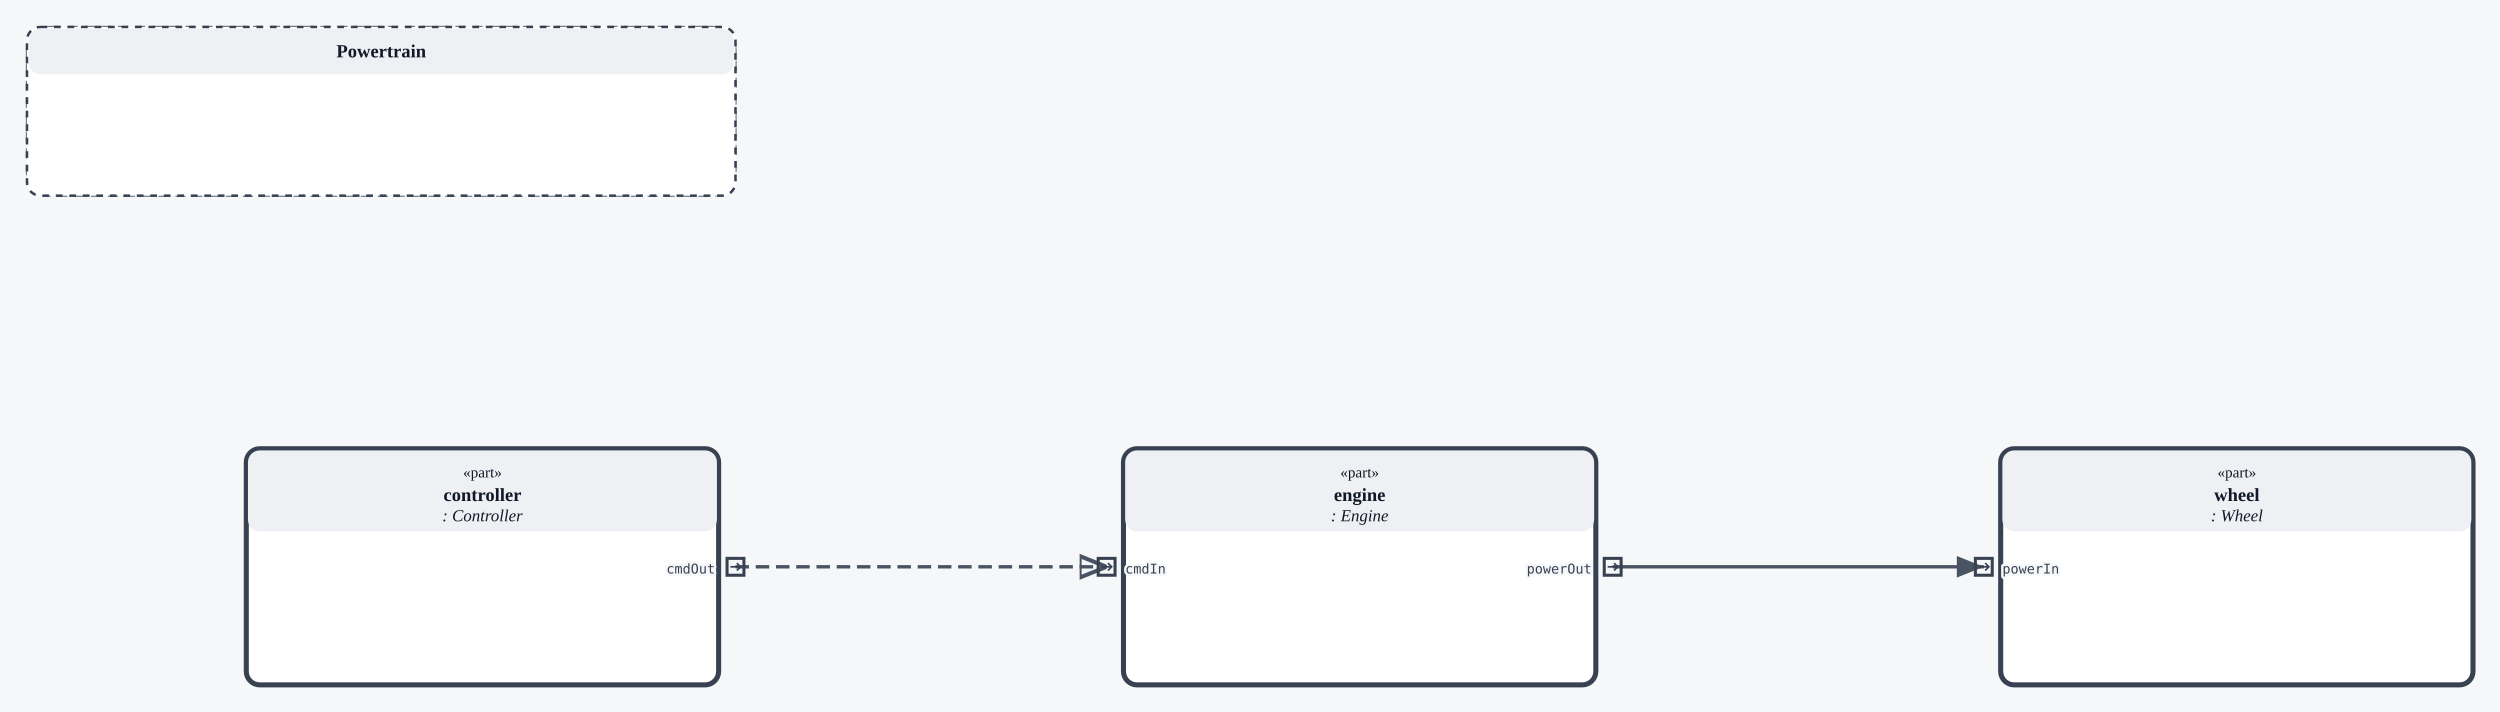
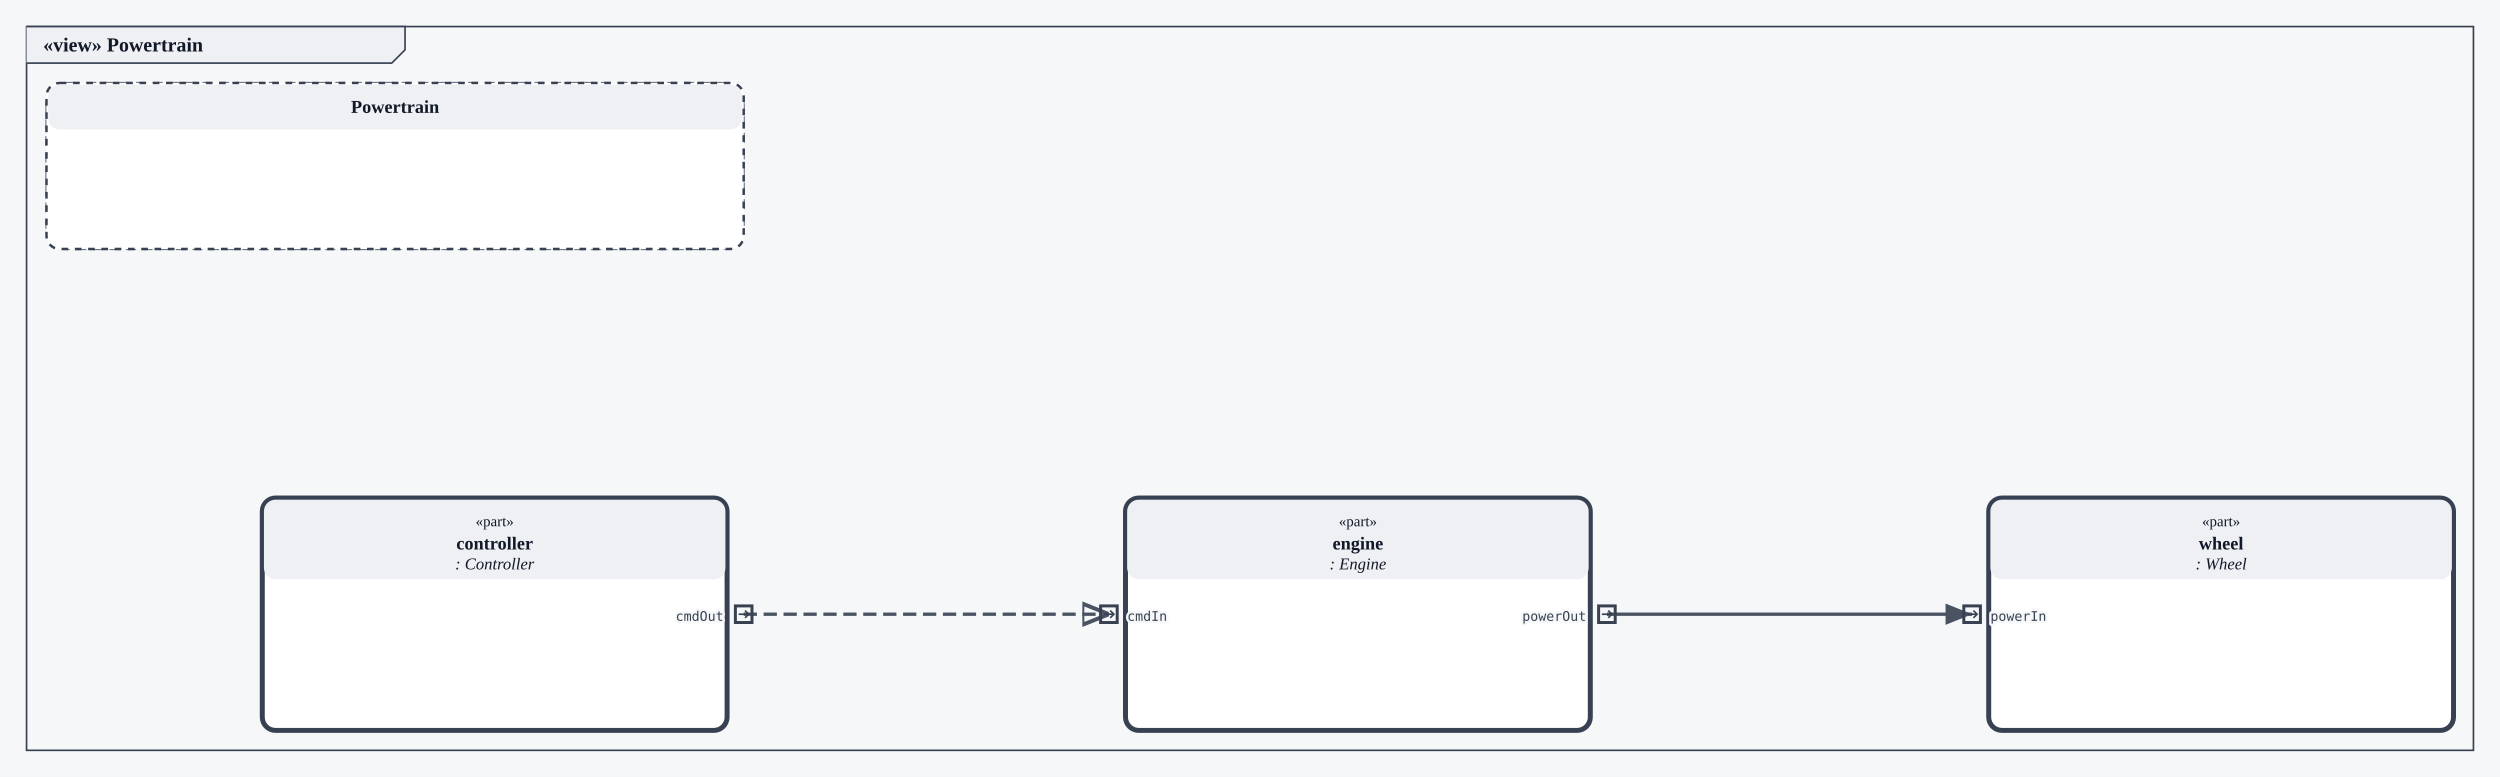
- <svg xmlns="http://www.w3.org/2000/svg" class="sysml-viz-svg" width="100%" height="100%" viewBox="54 54 1482 422" role="img" aria-label="Powertrain" data-color-scheme="light" style="touch-action: none; cursor: grab;">
-   <rect class="viz-bg" x="54" y="54" width="1482" height="422" fill="#f6f7f9" />
+ <svg xmlns="http://www.w3.org/2000/svg" class="sysml-viz-svg" width="100%" height="100%" viewBox="42 20 1506 468" role="img" aria-label="Powertrain" data-color-scheme="light" style="touch-action: none; cursor: grab;">
+   <rect class="viz-bg" x="42" y="20" width="1506" height="468" fill="#f6f7f9" />
  <defs>
    <marker id="viz-arrow" markerWidth="10" markerHeight="10" refX="9" refY="3" orient="auto" markerUnits="strokeWidth">
      <path d="M0,0 L0,6 L9,3 z" fill="#374151" />
    </marker>
    <marker id="general-d3-arrow" viewBox="0 -5 10 10" refX="8" refY="0" markerWidth="5" markerHeight="5" orient="auto">
      <path d="M0,-4L10,0L0,4" style="fill: #374151;" />
    </marker>
    <marker id="general-d3-arrow-open" viewBox="0 -5 10 10" refX="9" refY="0" markerWidth="8" markerHeight="8" orient="auto">
      <path d="M0,-4L10,0L0,4" style="fill: none; stroke: #374151; stroke-width: 1.3;" />
    </marker>
    <marker id="general-d3-specializes" viewBox="0 -6 12 12" refX="11" refY="0" markerWidth="8" markerHeight="8" orient="auto">
      <path d="M0,0L10,-4L10,4Z" style="fill: #ffffff; stroke: #374151; stroke-width: 1.2;" />
    </marker>
    <marker id="general-d3-defined-by" viewBox="-8 -6 20 12" refX="11" refY="0" markerWidth="13.5" markerHeight="8" orient="auto">
      <path d="M1,-4.5L11,0L1,4.5Z" style="fill: #ffffff; stroke: #374151; stroke-width: 1.2;" />
      <circle cx="-2.5" cy="-3" r="1.2" style="fill: #374151;" />
      <circle cx="-2.5" cy="3" r="1.2" style="fill: #374151;" />
    </marker>
    <marker id="general-d3-subsets" viewBox="0 -6 12 12" refX="11" refY="0" markerWidth="8" markerHeight="8" orient="auto">
      <path d="M1,-4.5L11,0L1,4.5Z" style="fill: #ffffff; stroke: #374151; stroke-width: 1.2;" />
    </marker>
    <marker id="general-d3-diamond" viewBox="0 -6 12 12" refX="2" refY="0" markerWidth="7" markerHeight="7" orient="auto">
      <path d="M0,0L5,-4L10,0L5,4Z" style="fill: #374151;" />
    </marker>
    <marker id="ibd-connection-dot" viewBox="-5 -5 10 10" refX="0" refY="0" markerWidth="5" markerHeight="5" orient="auto">
      <circle r="3" style="fill: #ffffff; stroke: #374151; stroke-width: 1.5;" />
    </marker>
    <marker id="ibd-flow-arrow" viewBox="0 -5 10 10" refX="10" refY="0" markerWidth="8" markerHeight="8" orient="auto">
      <path d="M0,-4L10,0L0,4Z" style="fill: #374151;" />
    </marker>
    <marker id="ibd-interface-arrow" viewBox="0 -5 10 10" refX="10" refY="0" markerWidth="8" markerHeight="8" orient="auto">
      <path d="M0,-4L10,0L0,4Z" style="fill: none; stroke: #374151; stroke-width: 1.5;" />
    </marker>
  </defs>
  <style class="sysml-node-chrome-style">.sysml-disclosure { cursor: pointer; outline: none; }
.sysml-disclosure .sysml-disclosure-box,
.sysml-disclosure .sysml-disclosure-glyph { pointer-events: none; }
.sysml-disclosure:hover .sysml-disclosure-target { fill: #e5e7eb !important; fill-opacity: 0.55; }
.sysml-disclosure:hover .sysml-disclosure-box { fill: #e5e7eb; stroke: #374151; }
.sysml-disclosure:focus-visible .sysml-disclosure-target { stroke: #2563eb; stroke-width: 2px; fill: #e5e7eb !important; fill-opacity: 0.35; }
.sysml-disclosure:focus-visible .sysml-disclosure-box { stroke: #2563eb; }
.sysml-compartment-label text { user-select: none; }
.viz-node text { user-select: none; }</style>
  <g class="viz-root">
-     <g class="ibd-view-frame" data-view-name="powertrain">
-       <rect x="50" y="32" width="1490" height="448" rx="6" style="fill: none; stroke: #9ca3af; stroke-width: 1.5px;" />
-       <text x="795" y="45" text-anchor="middle" style="font-size: 11px; font-weight: bold; fill: #374151;">powertrain</text>
+     <g class="view-frame" data-view-name="Powertrain" style="pointer-events: none;">
+       <rect class="view-frame-border" x="58" y="36" width="1474" height="436" style="fill: none; stroke: #374151; stroke-width: 1px;" />
+       <path class="view-frame-name-compartment" d="M58,36 H286 V50 L278,58 H58" style="fill: #eef0f4; stroke: #374151; stroke-width: 1px;" />
+       <text class="view-frame-name" x="68" y="51" style="font-size: 12px; font-weight: 700; fill: #111827;">«view» Powertrain</text>
    </g>
    <g class="ibd-containers">
      <g class="ibd-part ibd-container" transform="translate(70,70)" data-element-name="Powertrain">
        <rect width="420" height="100" rx="14" fill="none" stroke="#374151" stroke-width="1.4" stroke-dasharray="6,4" opacity="0.7" />
        <text x="12" y="20" fill="#6b7280" font-size="11">Powertrain</text>
      </g>
    </g>
    <g class="viz-nodes">
      <g class="ibd-part viz-node viz-node--container ibd-container" transform="translate(70,70)" data-node-id="powertrain" data-element-name="Powertrain" data-bounds="70,70,420,100">
        <rect width="420" height="100" rx="8" class="graph-node-background" data-original-stroke="#374151" data-original-width="1.5px" style="fill: #ffffff; stroke: #374151; stroke-width: 1.5px; stroke-dasharray: 4,4;" />
        <rect class="node-header" x="1" y="1" width="418" height="27" rx="7" style="fill: #eef0f4;" />
        <text x="210" y="18" text-anchor="middle" style="font-size: 11px; font-weight: bold; fill: #111827;">Powertrain</text>
      </g>
      <g class="ibd-part viz-node viz-node--usage" transform="translate(200,320)" data-node-id="controller" data-element-name="controller" data-bounds="200,320,280,140">
        <rect width="280" height="140" rx="8" class="graph-node-background" data-original-stroke="#374151" data-original-width="3px" style="fill: #ffffff; stroke: #374151; stroke-width: 3px; stroke-dasharray: none;" />
        <rect class="node-header" x="1" y="1" width="278" height="48" rx="7" style="fill: #eef0f4;" />
        <text x="140" y="17" text-anchor="middle" style="font-size: 9px; fill: #111827;">«part»</text>
        <text class="node-name-text viz-node-name" x="140" y="31" text-anchor="middle" style="font-size: 11px; font-weight: bold; fill: #111827;">controller</text>
        <text x="140" y="43" text-anchor="middle" style="font-size: 10px; font-style: italic; fill: #111827;">: Controller</text>
      </g>
      <g class="ibd-part viz-node viz-node--usage" transform="translate(720,320)" data-node-id="engine" data-element-name="engine" data-bounds="720,320,280,140">
        <rect width="280" height="140" rx="8" class="graph-node-background" data-original-stroke="#374151" data-original-width="3px" style="fill: #ffffff; stroke: #374151; stroke-width: 3px; stroke-dasharray: none;" />
        <rect class="node-header" x="1" y="1" width="278" height="48" rx="7" style="fill: #eef0f4;" />
        <text x="140" y="17" text-anchor="middle" style="font-size: 9px; fill: #111827;">«part»</text>
        <text class="node-name-text viz-node-name" x="140" y="31" text-anchor="middle" style="font-size: 11px; font-weight: bold; fill: #111827;">engine</text>
        <text x="140" y="43" text-anchor="middle" style="font-size: 10px; font-style: italic; fill: #111827;">: Engine</text>
      </g>
      <g class="ibd-part viz-node viz-node--usage" transform="translate(1240,320)" data-node-id="wheel" data-element-name="wheel" data-bounds="1240,320,280,140">
        <rect width="280" height="140" rx="8" class="graph-node-background" data-original-stroke="#374151" data-original-width="3px" style="fill: #ffffff; stroke: #374151; stroke-width: 3px; stroke-dasharray: none;" />
        <rect class="node-header" x="1" y="1" width="278" height="48" rx="7" style="fill: #eef0f4;" />
        <text x="140" y="17" text-anchor="middle" style="font-size: 9px; fill: #111827;">«part»</text>
        <text class="node-name-text viz-node-name" x="140" y="31" text-anchor="middle" style="font-size: 11px; font-weight: bold; fill: #111827;">wheel</text>
        <text x="140" y="43" text-anchor="middle" style="font-size: 10px; font-style: italic; fill: #111827;">: Wheel</text>
      </g>
    </g>
    <g class="viz-edges">
      <path class="ibd-connector viz-edge viz-edge--interface" d="M490,390L710,390" data-connector-id="e-control" data-source="controller" data-target="engine" data-type="interface" data-edge-id="e-control" data-base-stroke-width="2" stroke="#374151" style="fill: none; stroke: #374151; stroke-width: 2; opacity: 0.9; stroke-dasharray: 8,4; marker-end: url(#ibd-interface-arrow);" />
      <path class="viz-edge-hit-target" data-tooltip-kind="edge" data-tooltip-id="e-control" d="M490,390L710,390" aria-label="Interface; Name: ControlBus; From: controller; To: engine; Resolved source: controller.cmdOut; Resolved target: engine.cmdIn; Semantic ID: e-control" style="fill: none; stroke: transparent; stroke-width: 12px; pointer-events: stroke;" />
      <path class="ibd-connector viz-edge viz-edge--flow" d="M1010,390L1230,390" data-connector-id="e-power" data-source="engine" data-target="wheel" data-type="flow" data-edge-id="e-power" data-base-stroke-width="2" stroke="#374151" stroke-width="2.5" style="fill: none; stroke: #374151; stroke-width: 2; opacity: 0.9; marker-end: url(#ibd-flow-arrow);" />
      <path class="viz-edge-hit-target" data-tooltip-kind="edge" data-tooltip-id="e-power" d="M1010,390L1230,390" aria-label="Flow; From: engine; To: wheel; Resolved source: engine.powerOut; Resolved target: wheel.powerIn; Semantic ID: e-power" style="fill: none; stroke: transparent; stroke-width: 12px; pointer-events: stroke;" />
    </g>
    <g class="viz-port-overlays" style="pointer-events: none;">
      <g class="viz-port-overlay" data-node-id="controller" transform="translate(200,320)">
        <rect class="port-icon" data-port-name="cmdOut" data-port-side="EAST" data-tooltip-kind="port" data-tooltip-id="controller.cmdOut" x="285" y="65" width="10" height="10" aria-label="cmdOut; Type: Command; Direction: out; Multiplicity: [1]; Qualified name: controller.cmdOut" style="fill: none; stroke: #374151; stroke-width: 1.8px; pointer-events: all; cursor: help;" />
        <path class="port-direction" data-port-name="cmdOut" d="M287,70L293,70M290.8,67.8L293,70L290.8,72.2" style="fill: none; stroke: #374151; stroke-width: 1px; pointer-events: none;" />
        <text class="port-label" data-port-name="cmdOut" data-port-side="EAST" data-tooltip-kind="port" data-tooltip-id="controller.cmdOut" x="249" y="74" text-anchor="start" textLength="30" lengthAdjust="spacingAndGlyphs" paint-order="stroke fill" stroke="#f6f7f9" stroke-width="3" stroke-linejoin="round" aria-label="cmdOut; Type: Command; Direction: out; Multiplicity: [1]; Qualified name: controller.cmdOut" style="font-family: monospace; font-size: 8px; font-weight: 500; fill: #374151; pointer-events: all; cursor: help;">cmdOut</text>
      </g>
      <g class="viz-port-overlay" data-node-id="engine" transform="translate(720,320)">
        <rect class="port-icon" data-port-name="cmdIn" data-port-side="WEST" data-tooltip-kind="port" data-tooltip-id="engine.cmdIn" x="-15" y="65" width="10" height="10" aria-label="cmdIn; Type: Command; Direction: in; Multiplicity: [1]; Qualified name: engine.cmdIn" style="fill: none; stroke: #374151; stroke-width: 1.8px; pointer-events: all; cursor: help;" />
        <path class="port-direction" data-port-name="cmdIn" d="M-13,70L-7,70M-9.2,67.8L-7,70L-9.2,72.2" style="fill: none; stroke: #374151; stroke-width: 1px; pointer-events: none;" />
        <text class="port-label" data-port-name="cmdIn" data-port-side="WEST" data-tooltip-kind="port" data-tooltip-id="engine.cmdIn" x="1" y="74" text-anchor="start" textLength="25" lengthAdjust="spacingAndGlyphs" paint-order="stroke fill" stroke="#f6f7f9" stroke-width="3" stroke-linejoin="round" aria-label="cmdIn; Type: Command; Direction: in; Multiplicity: [1]; Qualified name: engine.cmdIn" style="font-family: monospace; font-size: 8px; font-weight: 500; fill: #374151; pointer-events: all; cursor: help;">cmdIn</text>
        <rect class="port-icon" data-port-name="powerOut" data-port-side="EAST" data-tooltip-kind="port" data-tooltip-id="engine.powerOut" x="285" y="65" width="10" height="10" aria-label="powerOut; Type: Torque; Direction: out; Multiplicity: [1]; Qualified name: engine.powerOut" style="fill: none; stroke: #374151; stroke-width: 1.8px; pointer-events: all; cursor: help;" />
        <path class="port-direction" data-port-name="powerOut" d="M287,70L293,70M290.8,67.8L293,70L290.8,72.2" style="fill: none; stroke: #374151; stroke-width: 1px; pointer-events: none;" />
        <text class="port-label" data-port-name="powerOut" data-port-side="EAST" data-tooltip-kind="port" data-tooltip-id="engine.powerOut" x="239" y="74" text-anchor="start" textLength="40" lengthAdjust="spacingAndGlyphs" paint-order="stroke fill" stroke="#f6f7f9" stroke-width="3" stroke-linejoin="round" aria-label="powerOut; Type: Torque; Direction: out; Multiplicity: [1]; Qualified name: engine.powerOut" style="font-family: monospace; font-size: 8px; font-weight: 500; fill: #374151; pointer-events: all; cursor: help;">powerOut</text>
      </g>
      <g class="viz-port-overlay" data-node-id="wheel" transform="translate(1240,320)">
        <rect class="port-icon" data-port-name="powerIn" data-port-side="WEST" data-tooltip-kind="port" data-tooltip-id="wheel.powerIn" x="-15" y="65" width="10" height="10" aria-label="powerIn; Type: Torque; Direction: in; Multiplicity: [1]; Qualified name: wheel.powerIn" style="fill: none; stroke: #374151; stroke-width: 1.8px; pointer-events: all; cursor: help;" />
        <path class="port-direction" data-port-name="powerIn" d="M-13,70L-7,70M-9.2,67.8L-7,70L-9.2,72.2" style="fill: none; stroke: #374151; stroke-width: 1px; pointer-events: none;" />
        <text class="port-label" data-port-name="powerIn" data-port-side="WEST" data-tooltip-kind="port" data-tooltip-id="wheel.powerIn" x="1" y="74" text-anchor="start" textLength="35" lengthAdjust="spacingAndGlyphs" paint-order="stroke fill" stroke="#f6f7f9" stroke-width="3" stroke-linejoin="round" aria-label="powerIn; Type: Torque; Direction: in; Multiplicity: [1]; Qualified name: wheel.powerIn" style="font-family: monospace; font-size: 8px; font-weight: 500; fill: #374151; pointer-events: all; cursor: help;">powerIn</text>
      </g>
    </g>
  </g>
</svg>
